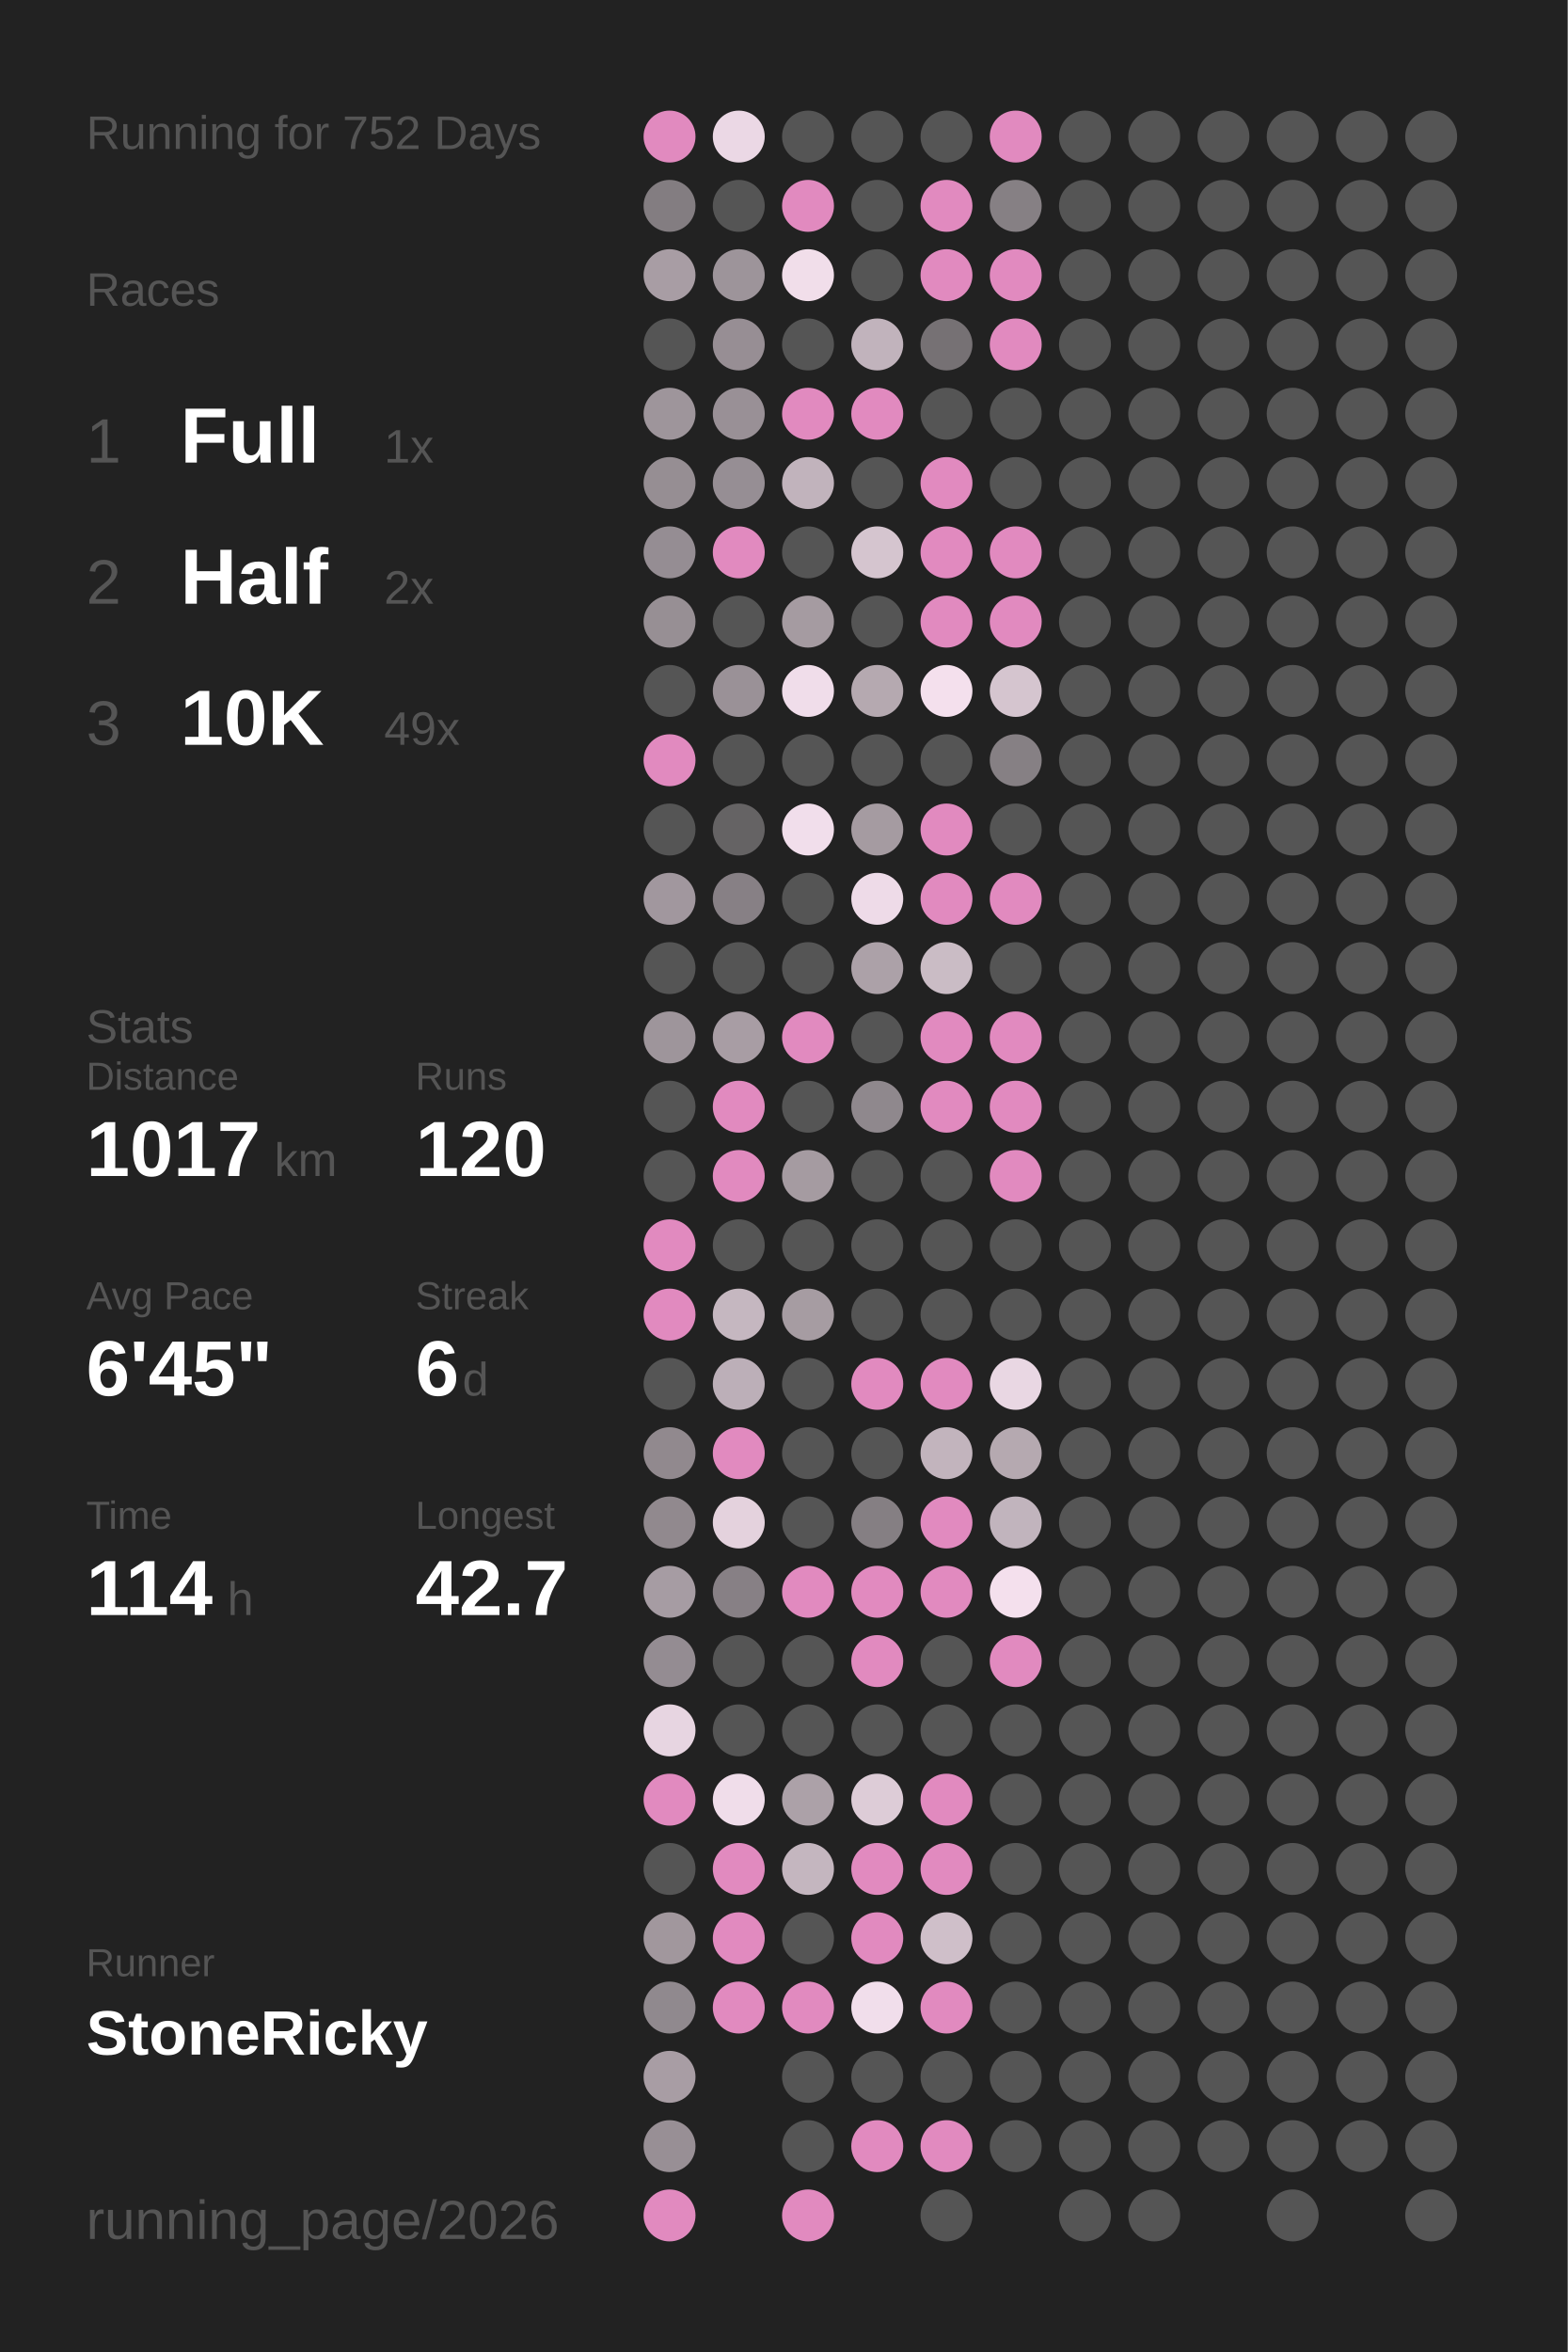
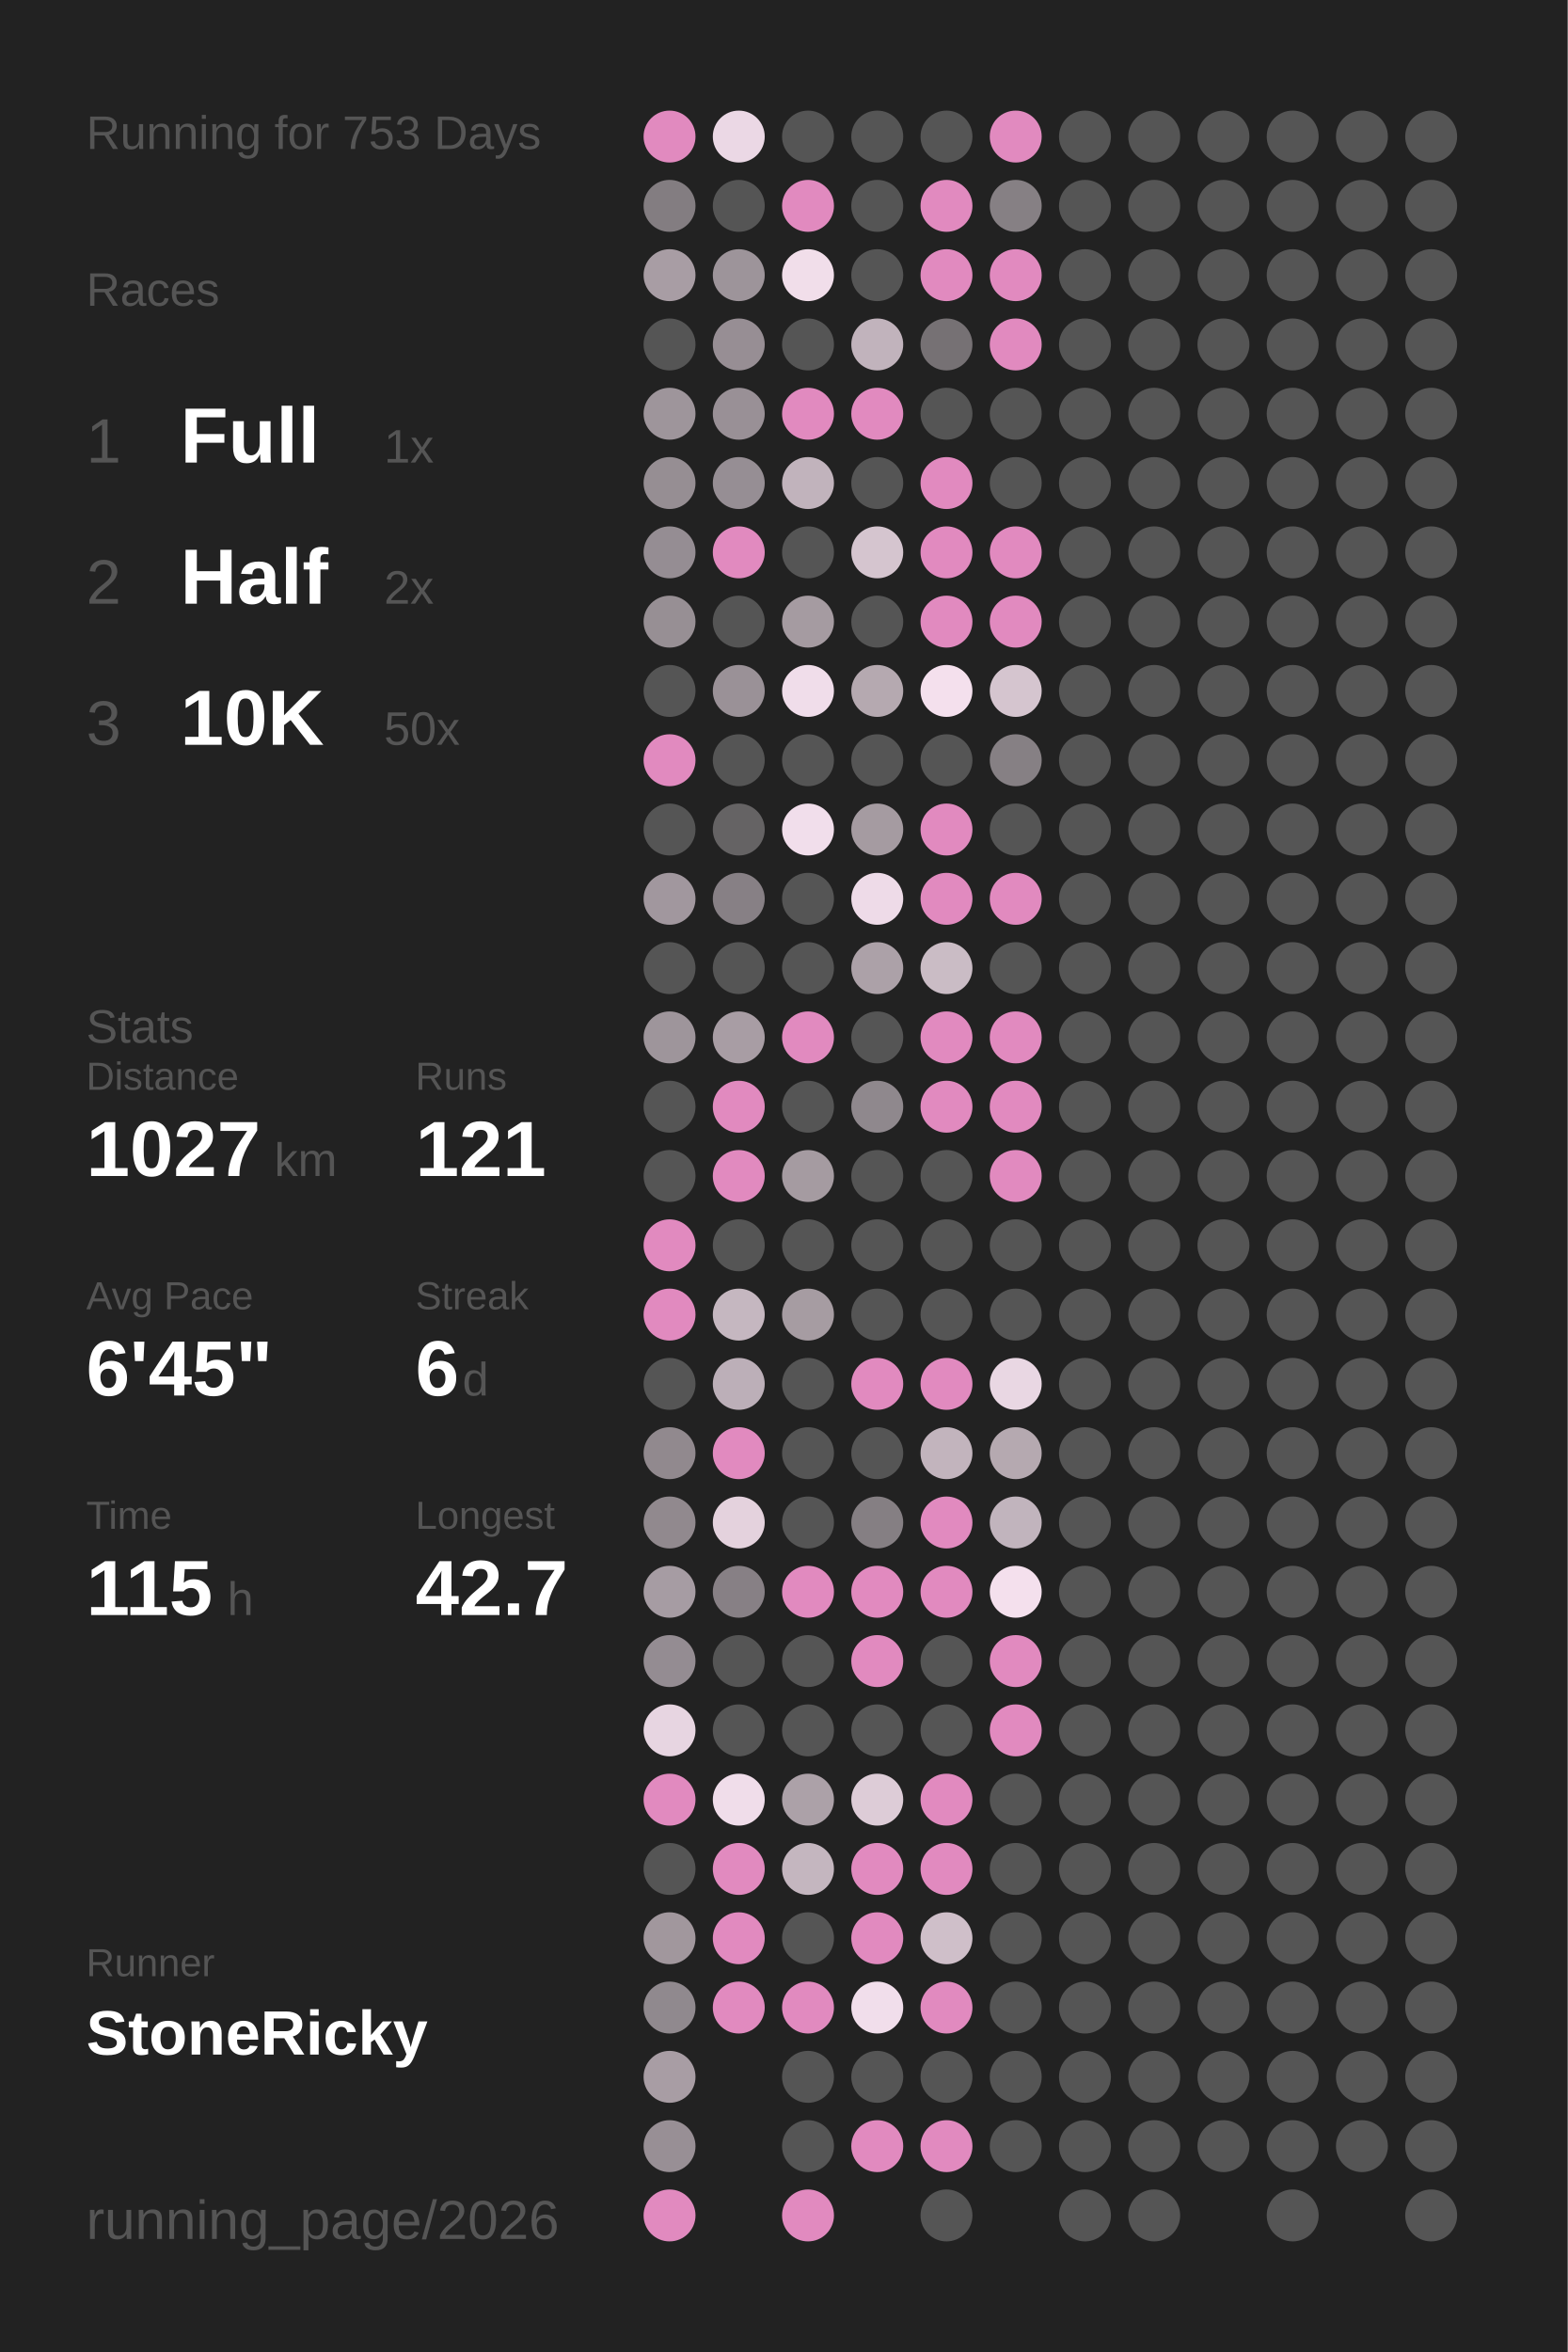
<svg xmlns="http://www.w3.org/2000/svg" baseProfile="full" height="300mm" version="1.1" viewBox="0,0,200,300" width="200mm">
  <defs />
  <rect fill="#222222" height="300" width="200" x="0" y="0" />
-   <text fill="#555555" style="font-size:6px; font-family:Arial;" x="11" y="19">Running for 752 Days</text>
+   <text fill="#555555" style="font-size:6px; font-family:Arial;" x="11" y="19">Running for 753 Days</text>
  <text fill="#555555" style="font-size:6px; font-family:Arial;" x="11" y="39">Races</text>
  <text fill="#555555" style="font-size:8px; font-family:Arial;" x="11" y="59">1</text>
  <text fill="#FFFFFF" style="font-size:10px; font-family:Arial; font-weight:bold;" x="23" y="59">Full</text>
  <text fill="#555555" style="font-size:6px; font-family:Arial;" x="49" y="59">1x</text>
  <text fill="#555555" style="font-size:8px; font-family:Arial;" x="11" y="77">2</text>
  <text fill="#FFFFFF" style="font-size:10px; font-family:Arial; font-weight:bold;" x="23" y="77">Half</text>
  <text fill="#555555" style="font-size:6px; font-family:Arial;" x="49" y="77">2x</text>
  <text fill="#555555" style="font-size:8px; font-family:Arial;" x="11" y="95">3</text>
  <text fill="#FFFFFF" style="font-size:10px; font-family:Arial; font-weight:bold;" x="23" y="95">10K</text>
-   <text fill="#555555" style="font-size:6px; font-family:Arial;" x="49" y="95">49x</text>
+   <text fill="#555555" style="font-size:6px; font-family:Arial;" x="49" y="95">50x</text>
  <text fill="#555555" style="font-size:6px; font-family:Arial;" x="11" y="133">Stats</text>
  <text fill="#555555" style="font-size:5px; font-family:Arial;" x="11" y="139">Distance</text>
-   <text fill="#FFFFFF" style="font-size:10px; font-family:Arial; font-weight:bold;" x="11" y="150">1017</text>
+   <text fill="#FFFFFF" style="font-size:10px; font-family:Arial; font-weight:bold;" x="11" y="150">1027</text>
  <text fill="#555555" style="font-size:6px; font-family:Arial;" x="35" y="150">km</text>
  <text fill="#555555" style="font-size:5px; font-family:Arial;" x="53" y="139">Runs</text>
-   <text fill="#FFFFFF" style="font-size:10px; font-family:Arial; font-weight:bold;" x="53" y="150">120</text>
+   <text fill="#FFFFFF" style="font-size:10px; font-family:Arial; font-weight:bold;" x="53" y="150">121</text>
  <text fill="#555555" style="font-size:5px; font-family:Arial;" x="11" y="167">Avg Pace</text>
  <text fill="#FFFFFF" style="font-size:10px; font-family:Arial; font-weight:bold;" x="11" y="178">6'45"</text>
  <text fill="#555555" style="font-size:5px; font-family:Arial;" x="53" y="167">Streak</text>
  <text fill="#FFFFFF" style="font-size:10px; font-family:Arial; font-weight:bold;" x="53" y="178">6</text>
  <text fill="#555555" style="font-size:6px; font-family:Arial;" x="59" y="178">d</text>
  <text fill="#555555" style="font-size:5px; font-family:Arial;" x="11" y="195">Time</text>
-   <text fill="#FFFFFF" style="font-size:10px; font-family:Arial; font-weight:bold;" x="11" y="206">114</text>
+   <text fill="#FFFFFF" style="font-size:10px; font-family:Arial; font-weight:bold;" x="11" y="206">115</text>
  <text fill="#555555" style="font-size:6px; font-family:Arial;" x="29" y="206">h</text>
  <text fill="#555555" style="font-size:5px; font-family:Arial;" x="53" y="195">Longest</text>
  <text fill="#FFFFFF" style="font-size:10px; font-family:Arial; font-weight:bold;" x="53" y="206">42.7</text>
  <text fill="#555555" style="font-size:5px; font-family:Arial;" x="11" y="252.065">Runner</text>
  <text fill="#FFFFFF" style="font-size:8px; font-family:Arial; font-weight:bold;" x="11" y="262.065">StoneRicky</text>
  <text fill="#555555" style="font-size:7px; font-family:Arial;" x="11" y="285.581">running_page/2026</text>
  <circle cx="85.417" cy="17.419" fill="#E18ABF" r="3.312" />
  <circle cx="85.417" cy="26.258" fill="#837d81" r="3.312" />
  <circle cx="85.417" cy="35.097" fill="#a89da4" r="3.312" />
  <circle cx="85.417" cy="43.935" fill="#555555" r="3.312" />
  <circle cx="85.417" cy="52.774" fill="#9e959b" r="3.312" />
  <circle cx="85.417" cy="61.613" fill="#968e93" r="3.312" />
  <circle cx="85.417" cy="70.452" fill="#958d93" r="3.312" />
  <circle cx="85.417" cy="79.29" fill="#978f94" r="3.312" />
  <circle cx="85.417" cy="88.129" fill="#555555" r="3.312" />
  <circle cx="85.417" cy="96.968" fill="#E18ABF" r="3.312" />
  <circle cx="85.417" cy="105.806" fill="#555555" r="3.312" />
  <circle cx="85.417" cy="114.645" fill="#a1979e" r="3.312" />
  <circle cx="85.417" cy="123.484" fill="#555555" r="3.312" />
  <circle cx="85.417" cy="132.323" fill="#9e959b" r="3.312" />
  <circle cx="85.417" cy="141.161" fill="#555555" r="3.312" />
  <circle cx="85.417" cy="150" fill="#555555" r="3.312" />
  <circle cx="85.417" cy="158.839" fill="#E18ABF" r="3.312" />
  <circle cx="85.417" cy="167.677" fill="#E18ABF" r="3.312" />
  <circle cx="85.417" cy="176.516" fill="#555555" r="3.312" />
  <circle cx="85.417" cy="185.355" fill="#91898e" r="3.312" />
  <circle cx="85.417" cy="194.194" fill="#91898e" r="3.312" />
  <circle cx="85.417" cy="203.032" fill="#a69ca3" r="3.312" />
  <circle cx="85.417" cy="211.871" fill="#948c92" r="3.312" />
  <circle cx="85.417" cy="220.71" fill="#e7d5e1" r="3.312" />
  <circle cx="85.417" cy="229.548" fill="#E18ABF" r="3.312" />
  <circle cx="85.417" cy="238.387" fill="#555555" r="3.312" />
  <circle cx="85.417" cy="247.226" fill="#a1979d" r="3.312" />
  <circle cx="85.417" cy="256.065" fill="#90898e" r="3.312" />
  <circle cx="85.417" cy="264.903" fill="#a89da4" r="3.312" />
  <circle cx="85.417" cy="273.742" fill="#988f95" r="3.312" />
  <circle cx="85.417" cy="282.581" fill="#E18ABF" r="3.312" />
  <circle cx="94.25" cy="17.419" fill="#ebd8e5" r="3.312" />
  <circle cx="94.25" cy="26.258" fill="#555555" r="3.312" />
  <circle cx="94.25" cy="35.097" fill="#9d949a" r="3.312" />
  <circle cx="94.25" cy="43.935" fill="#978e94" r="3.312" />
  <circle cx="94.25" cy="52.774" fill="#999096" r="3.312" />
  <circle cx="94.25" cy="61.613" fill="#968e94" r="3.312" />
  <circle cx="94.25" cy="70.452" fill="#E18ABF" r="3.312" />
  <circle cx="94.25" cy="79.29" fill="#555555" r="3.312" />
  <circle cx="94.25" cy="88.129" fill="#9a9197" r="3.312" />
  <circle cx="94.25" cy="96.968" fill="#555555" r="3.312" />
  <circle cx="94.25" cy="105.806" fill="#656364" r="3.312" />
  <circle cx="94.25" cy="114.645" fill="#878085" r="3.312" />
  <circle cx="94.25" cy="123.484" fill="#555555" r="3.312" />
  <circle cx="94.25" cy="132.323" fill="#a89da4" r="3.312" />
  <circle cx="94.25" cy="141.161" fill="#E18ABF" r="3.312" />
  <circle cx="94.25" cy="150" fill="#E18ABF" r="3.312" />
  <circle cx="94.25" cy="158.839" fill="#555555" r="3.312" />
  <circle cx="94.25" cy="167.677" fill="#c5b7c0" r="3.312" />
  <circle cx="94.25" cy="176.516" fill="#bcafb8" r="3.312" />
  <circle cx="94.25" cy="185.355" fill="#E18ABF" r="3.312" />
  <circle cx="94.25" cy="194.194" fill="#e4d2dd" r="3.312" />
  <circle cx="94.25" cy="203.032" fill="#878085" r="3.312" />
  <circle cx="94.25" cy="211.871" fill="#555555" r="3.312" />
  <circle cx="94.25" cy="220.71" fill="#555555" r="3.312" />
  <circle cx="94.25" cy="229.548" fill="#f0ddea" r="3.312" />
  <circle cx="94.25" cy="238.387" fill="#E18ABF" r="3.312" />
  <circle cx="94.25" cy="247.226" fill="#E18ABF" r="3.312" />
  <circle cx="94.25" cy="256.065" fill="#E18ABF" r="3.312" />
  <circle cx="103.083" cy="17.419" fill="#555555" r="3.312" />
  <circle cx="103.083" cy="26.258" fill="#E18ABF" r="3.312" />
  <circle cx="103.083" cy="35.097" fill="#f1deea" r="3.312" />
  <circle cx="103.083" cy="43.935" fill="#555555" r="3.312" />
  <circle cx="103.083" cy="52.774" fill="#E18ABF" r="3.312" />
  <circle cx="103.083" cy="61.613" fill="#c1b3bc" r="3.312" />
  <circle cx="103.083" cy="70.452" fill="#555555" r="3.312" />
  <circle cx="103.083" cy="79.29" fill="#a59ba1" r="3.312" />
  <circle cx="103.083" cy="88.129" fill="#f0ddea" r="3.312" />
  <circle cx="103.083" cy="96.968" fill="#555555" r="3.312" />
  <circle cx="103.083" cy="105.806" fill="#f1deeb" r="3.312" />
  <circle cx="103.083" cy="114.645" fill="#555555" r="3.312" />
  <circle cx="103.083" cy="123.484" fill="#555555" r="3.312" />
  <circle cx="103.083" cy="132.323" fill="#E18ABF" r="3.312" />
  <circle cx="103.083" cy="141.161" fill="#555555" r="3.312" />
  <circle cx="103.083" cy="150" fill="#a59ba1" r="3.312" />
  <circle cx="103.083" cy="158.839" fill="#555555" r="3.312" />
  <circle cx="103.083" cy="167.677" fill="#a69ca2" r="3.312" />
  <circle cx="103.083" cy="176.516" fill="#555555" r="3.312" />
  <circle cx="103.083" cy="185.355" fill="#555555" r="3.312" />
  <circle cx="103.083" cy="194.194" fill="#555555" r="3.312" />
  <circle cx="103.083" cy="203.032" fill="#E18ABF" r="3.312" />
  <circle cx="103.083" cy="211.871" fill="#555555" r="3.312" />
  <circle cx="103.083" cy="220.71" fill="#555555" r="3.312" />
  <circle cx="103.083" cy="229.548" fill="#aca1a8" r="3.312" />
  <circle cx="103.083" cy="238.387" fill="#c4b6bf" r="3.312" />
  <circle cx="103.083" cy="247.226" fill="#555555" r="3.312" />
  <circle cx="103.083" cy="256.065" fill="#E18ABF" r="3.312" />
  <circle cx="103.083" cy="264.903" fill="#555555" r="3.312" />
  <circle cx="103.083" cy="273.742" fill="#555555" r="3.312" />
  <circle cx="103.083" cy="282.581" fill="#E18ABF" r="3.312" />
  <circle cx="111.917" cy="17.419" fill="#555555" r="3.312" />
  <circle cx="111.917" cy="26.258" fill="#555555" r="3.312" />
  <circle cx="111.917" cy="35.097" fill="#555555" r="3.312" />
  <circle cx="111.917" cy="43.935" fill="#c1b3bc" r="3.312" />
  <circle cx="111.917" cy="52.774" fill="#E18ABF" r="3.312" />
  <circle cx="111.917" cy="61.613" fill="#555555" r="3.312" />
  <circle cx="111.917" cy="70.452" fill="#d5c5cf" r="3.312" />
  <circle cx="111.917" cy="79.29" fill="#555555" r="3.312" />
  <circle cx="111.917" cy="88.129" fill="#b5a9b0" r="3.312" />
  <circle cx="111.917" cy="96.968" fill="#555555" r="3.312" />
  <circle cx="111.917" cy="105.806" fill="#a59ba1" r="3.312" />
  <circle cx="111.917" cy="114.645" fill="#eedbe8" r="3.312" />
  <circle cx="111.917" cy="123.484" fill="#aca1a8" r="3.312" />
  <circle cx="111.917" cy="132.323" fill="#555555" r="3.312" />
  <circle cx="111.917" cy="141.161" fill="#8f888d" r="3.312" />
  <circle cx="111.917" cy="150" fill="#555555" r="3.312" />
  <circle cx="111.917" cy="158.839" fill="#555555" r="3.312" />
  <circle cx="111.917" cy="167.677" fill="#555555" r="3.312" />
  <circle cx="111.917" cy="176.516" fill="#E18ABF" r="3.312" />
  <circle cx="111.917" cy="185.355" fill="#555555" r="3.312" />
  <circle cx="111.917" cy="194.194" fill="#857f83" r="3.312" />
  <circle cx="111.917" cy="203.032" fill="#E18ABF" r="3.312" />
  <circle cx="111.917" cy="211.871" fill="#E18ABF" r="3.312" />
  <circle cx="111.917" cy="220.71" fill="#555555" r="3.312" />
  <circle cx="111.917" cy="229.548" fill="#ddccd7" r="3.312" />
  <circle cx="111.917" cy="238.387" fill="#E18ABF" r="3.312" />
  <circle cx="111.917" cy="247.226" fill="#E18ABF" r="3.312" />
  <circle cx="111.917" cy="256.065" fill="#f1deeb" r="3.312" />
  <circle cx="111.917" cy="264.903" fill="#555555" r="3.312" />
  <circle cx="111.917" cy="273.742" fill="#E18ABF" r="3.312" />
  <circle cx="120.75" cy="17.419" fill="#555555" r="3.312" />
  <circle cx="120.75" cy="26.258" fill="#E18ABF" r="3.312" />
  <circle cx="120.75" cy="35.097" fill="#E18ABF" r="3.312" />
  <circle cx="120.75" cy="43.935" fill="#767174" r="3.312" />
  <circle cx="120.75" cy="52.774" fill="#555555" r="3.312" />
  <circle cx="120.75" cy="61.613" fill="#E18ABF" r="3.312" />
  <circle cx="120.75" cy="70.452" fill="#E18ABF" r="3.312" />
  <circle cx="120.75" cy="79.29" fill="#E18ABF" r="3.312" />
  <circle cx="120.75" cy="88.129" fill="#f4e0ed" r="3.312" />
  <circle cx="120.75" cy="96.968" fill="#555555" r="3.312" />
  <circle cx="120.75" cy="105.806" fill="#E18ABF" r="3.312" />
  <circle cx="120.75" cy="114.645" fill="#E18ABF" r="3.312" />
  <circle cx="120.75" cy="123.484" fill="#cabcc5" r="3.312" />
  <circle cx="120.75" cy="132.323" fill="#E18ABF" r="3.312" />
  <circle cx="120.75" cy="141.161" fill="#E18ABF" r="3.312" />
  <circle cx="120.75" cy="150" fill="#555555" r="3.312" />
  <circle cx="120.75" cy="158.839" fill="#555555" r="3.312" />
  <circle cx="120.75" cy="167.677" fill="#555555" r="3.312" />
  <circle cx="120.75" cy="176.516" fill="#E18ABF" r="3.312" />
  <circle cx="120.75" cy="185.355" fill="#c2b4bd" r="3.312" />
  <circle cx="120.75" cy="194.194" fill="#E18ABF" r="3.312" />
  <circle cx="120.75" cy="203.032" fill="#E18ABF" r="3.312" />
  <circle cx="120.75" cy="211.871" fill="#555555" r="3.312" />
  <circle cx="120.75" cy="220.71" fill="#555555" r="3.312" />
  <circle cx="120.75" cy="229.548" fill="#E18ABF" r="3.312" />
  <circle cx="120.75" cy="238.387" fill="#E18ABF" r="3.312" />
  <circle cx="120.75" cy="247.226" fill="#cfbfc9" r="3.312" />
  <circle cx="120.75" cy="256.065" fill="#E18ABF" r="3.312" />
  <circle cx="120.75" cy="264.903" fill="#555555" r="3.312" />
  <circle cx="120.75" cy="273.742" fill="#E18ABF" r="3.312" />
  <circle cx="120.75" cy="282.581" fill="#555555" r="3.312" />
  <circle cx="129.583" cy="17.419" fill="#E18ABF" r="3.312" />
  <circle cx="129.583" cy="26.258" fill="#868084" r="3.312" />
  <circle cx="129.583" cy="35.097" fill="#E18ABF" r="3.312" />
  <circle cx="129.583" cy="43.935" fill="#E18ABF" r="3.312" />
  <circle cx="129.583" cy="52.774" fill="#555555" r="3.312" />
  <circle cx="129.583" cy="61.613" fill="#555555" r="3.312" />
  <circle cx="129.583" cy="70.452" fill="#E18ABF" r="3.312" />
  <circle cx="129.583" cy="79.29" fill="#E18ABF" r="3.312" />
  <circle cx="129.583" cy="88.129" fill="#d5c5cf" r="3.312" />
  <circle cx="129.583" cy="96.968" fill="#868084" r="3.312" />
  <circle cx="129.583" cy="105.806" fill="#555555" r="3.312" />
  <circle cx="129.583" cy="114.645" fill="#E18ABF" r="3.312" />
  <circle cx="129.583" cy="123.484" fill="#555555" r="3.312" />
  <circle cx="129.583" cy="132.323" fill="#E18ABF" r="3.312" />
  <circle cx="129.583" cy="141.161" fill="#E18ABF" r="3.312" />
  <circle cx="129.583" cy="150" fill="#E18ABF" r="3.312" />
  <circle cx="129.583" cy="158.839" fill="#555555" r="3.312" />
  <circle cx="129.583" cy="167.677" fill="#555555" r="3.312" />
  <circle cx="129.583" cy="176.516" fill="#e9d7e3" r="3.312" />
  <circle cx="129.583" cy="185.355" fill="#b5a9b0" r="3.312" />
  <circle cx="129.583" cy="194.194" fill="#c1b4bd" r="3.312" />
  <circle cx="129.583" cy="203.032" fill="#f4e0ed" r="3.312" />
  <circle cx="129.583" cy="211.871" fill="#E18ABF" r="3.312" />
-   <circle cx="129.583" cy="220.71" fill="#555555" r="3.312" />
+   <circle cx="129.583" cy="220.71" fill="#E18ABF" r="3.312" />
  <circle cx="129.583" cy="229.548" fill="#555555" r="3.312" />
  <circle cx="129.583" cy="238.387" fill="#555555" r="3.312" />
  <circle cx="129.583" cy="247.226" fill="#555555" r="3.312" />
  <circle cx="129.583" cy="256.065" fill="#555555" r="3.312" />
  <circle cx="129.583" cy="264.903" fill="#555555" r="3.312" />
  <circle cx="129.583" cy="273.742" fill="#555555" r="3.312" />
  <circle cx="138.417" cy="17.419" fill="#555555" r="3.312" />
  <circle cx="138.417" cy="26.258" fill="#555555" r="3.312" />
  <circle cx="138.417" cy="35.097" fill="#555555" r="3.312" />
  <circle cx="138.417" cy="43.935" fill="#555555" r="3.312" />
  <circle cx="138.417" cy="52.774" fill="#555555" r="3.312" />
  <circle cx="138.417" cy="61.613" fill="#555555" r="3.312" />
  <circle cx="138.417" cy="70.452" fill="#555555" r="3.312" />
  <circle cx="138.417" cy="79.29" fill="#555555" r="3.312" />
  <circle cx="138.417" cy="88.129" fill="#555555" r="3.312" />
  <circle cx="138.417" cy="96.968" fill="#555555" r="3.312" />
  <circle cx="138.417" cy="105.806" fill="#555555" r="3.312" />
  <circle cx="138.417" cy="114.645" fill="#555555" r="3.312" />
  <circle cx="138.417" cy="123.484" fill="#555555" r="3.312" />
  <circle cx="138.417" cy="132.323" fill="#555555" r="3.312" />
  <circle cx="138.417" cy="141.161" fill="#555555" r="3.312" />
  <circle cx="138.417" cy="150" fill="#555555" r="3.312" />
  <circle cx="138.417" cy="158.839" fill="#555555" r="3.312" />
  <circle cx="138.417" cy="167.677" fill="#555555" r="3.312" />
  <circle cx="138.417" cy="176.516" fill="#555555" r="3.312" />
  <circle cx="138.417" cy="185.355" fill="#555555" r="3.312" />
  <circle cx="138.417" cy="194.194" fill="#555555" r="3.312" />
  <circle cx="138.417" cy="203.032" fill="#555555" r="3.312" />
  <circle cx="138.417" cy="211.871" fill="#555555" r="3.312" />
  <circle cx="138.417" cy="220.71" fill="#555555" r="3.312" />
  <circle cx="138.417" cy="229.548" fill="#555555" r="3.312" />
  <circle cx="138.417" cy="238.387" fill="#555555" r="3.312" />
  <circle cx="138.417" cy="247.226" fill="#555555" r="3.312" />
  <circle cx="138.417" cy="256.065" fill="#555555" r="3.312" />
  <circle cx="138.417" cy="264.903" fill="#555555" r="3.312" />
  <circle cx="138.417" cy="273.742" fill="#555555" r="3.312" />
  <circle cx="138.417" cy="282.581" fill="#555555" r="3.312" />
  <circle cx="147.25" cy="17.419" fill="#555555" r="3.312" />
  <circle cx="147.25" cy="26.258" fill="#555555" r="3.312" />
  <circle cx="147.25" cy="35.097" fill="#555555" r="3.312" />
  <circle cx="147.25" cy="43.935" fill="#555555" r="3.312" />
  <circle cx="147.25" cy="52.774" fill="#555555" r="3.312" />
  <circle cx="147.25" cy="61.613" fill="#555555" r="3.312" />
  <circle cx="147.25" cy="70.452" fill="#555555" r="3.312" />
  <circle cx="147.25" cy="79.29" fill="#555555" r="3.312" />
  <circle cx="147.25" cy="88.129" fill="#555555" r="3.312" />
  <circle cx="147.25" cy="96.968" fill="#555555" r="3.312" />
  <circle cx="147.25" cy="105.806" fill="#555555" r="3.312" />
  <circle cx="147.25" cy="114.645" fill="#555555" r="3.312" />
  <circle cx="147.25" cy="123.484" fill="#555555" r="3.312" />
  <circle cx="147.25" cy="132.323" fill="#555555" r="3.312" />
  <circle cx="147.25" cy="141.161" fill="#555555" r="3.312" />
  <circle cx="147.25" cy="150" fill="#555555" r="3.312" />
  <circle cx="147.25" cy="158.839" fill="#555555" r="3.312" />
  <circle cx="147.25" cy="167.677" fill="#555555" r="3.312" />
  <circle cx="147.25" cy="176.516" fill="#555555" r="3.312" />
  <circle cx="147.25" cy="185.355" fill="#555555" r="3.312" />
  <circle cx="147.25" cy="194.194" fill="#555555" r="3.312" />
  <circle cx="147.25" cy="203.032" fill="#555555" r="3.312" />
  <circle cx="147.25" cy="211.871" fill="#555555" r="3.312" />
  <circle cx="147.25" cy="220.71" fill="#555555" r="3.312" />
  <circle cx="147.25" cy="229.548" fill="#555555" r="3.312" />
  <circle cx="147.25" cy="238.387" fill="#555555" r="3.312" />
  <circle cx="147.25" cy="247.226" fill="#555555" r="3.312" />
  <circle cx="147.25" cy="256.065" fill="#555555" r="3.312" />
  <circle cx="147.25" cy="264.903" fill="#555555" r="3.312" />
  <circle cx="147.25" cy="273.742" fill="#555555" r="3.312" />
  <circle cx="147.25" cy="282.581" fill="#555555" r="3.312" />
  <circle cx="156.083" cy="17.419" fill="#555555" r="3.312" />
  <circle cx="156.083" cy="26.258" fill="#555555" r="3.312" />
  <circle cx="156.083" cy="35.097" fill="#555555" r="3.312" />
  <circle cx="156.083" cy="43.935" fill="#555555" r="3.312" />
  <circle cx="156.083" cy="52.774" fill="#555555" r="3.312" />
  <circle cx="156.083" cy="61.613" fill="#555555" r="3.312" />
  <circle cx="156.083" cy="70.452" fill="#555555" r="3.312" />
  <circle cx="156.083" cy="79.29" fill="#555555" r="3.312" />
  <circle cx="156.083" cy="88.129" fill="#555555" r="3.312" />
  <circle cx="156.083" cy="96.968" fill="#555555" r="3.312" />
  <circle cx="156.083" cy="105.806" fill="#555555" r="3.312" />
  <circle cx="156.083" cy="114.645" fill="#555555" r="3.312" />
  <circle cx="156.083" cy="123.484" fill="#555555" r="3.312" />
  <circle cx="156.083" cy="132.323" fill="#555555" r="3.312" />
  <circle cx="156.083" cy="141.161" fill="#555555" r="3.312" />
  <circle cx="156.083" cy="150" fill="#555555" r="3.312" />
  <circle cx="156.083" cy="158.839" fill="#555555" r="3.312" />
  <circle cx="156.083" cy="167.677" fill="#555555" r="3.312" />
  <circle cx="156.083" cy="176.516" fill="#555555" r="3.312" />
  <circle cx="156.083" cy="185.355" fill="#555555" r="3.312" />
  <circle cx="156.083" cy="194.194" fill="#555555" r="3.312" />
  <circle cx="156.083" cy="203.032" fill="#555555" r="3.312" />
  <circle cx="156.083" cy="211.871" fill="#555555" r="3.312" />
  <circle cx="156.083" cy="220.71" fill="#555555" r="3.312" />
  <circle cx="156.083" cy="229.548" fill="#555555" r="3.312" />
  <circle cx="156.083" cy="238.387" fill="#555555" r="3.312" />
  <circle cx="156.083" cy="247.226" fill="#555555" r="3.312" />
  <circle cx="156.083" cy="256.065" fill="#555555" r="3.312" />
  <circle cx="156.083" cy="264.903" fill="#555555" r="3.312" />
  <circle cx="156.083" cy="273.742" fill="#555555" r="3.312" />
  <circle cx="164.917" cy="17.419" fill="#555555" r="3.312" />
  <circle cx="164.917" cy="26.258" fill="#555555" r="3.312" />
  <circle cx="164.917" cy="35.097" fill="#555555" r="3.312" />
  <circle cx="164.917" cy="43.935" fill="#555555" r="3.312" />
  <circle cx="164.917" cy="52.774" fill="#555555" r="3.312" />
  <circle cx="164.917" cy="61.613" fill="#555555" r="3.312" />
  <circle cx="164.917" cy="70.452" fill="#555555" r="3.312" />
  <circle cx="164.917" cy="79.29" fill="#555555" r="3.312" />
  <circle cx="164.917" cy="88.129" fill="#555555" r="3.312" />
  <circle cx="164.917" cy="96.968" fill="#555555" r="3.312" />
  <circle cx="164.917" cy="105.806" fill="#555555" r="3.312" />
  <circle cx="164.917" cy="114.645" fill="#555555" r="3.312" />
  <circle cx="164.917" cy="123.484" fill="#555555" r="3.312" />
  <circle cx="164.917" cy="132.323" fill="#555555" r="3.312" />
  <circle cx="164.917" cy="141.161" fill="#555555" r="3.312" />
  <circle cx="164.917" cy="150" fill="#555555" r="3.312" />
  <circle cx="164.917" cy="158.839" fill="#555555" r="3.312" />
  <circle cx="164.917" cy="167.677" fill="#555555" r="3.312" />
  <circle cx="164.917" cy="176.516" fill="#555555" r="3.312" />
  <circle cx="164.917" cy="185.355" fill="#555555" r="3.312" />
  <circle cx="164.917" cy="194.194" fill="#555555" r="3.312" />
  <circle cx="164.917" cy="203.032" fill="#555555" r="3.312" />
  <circle cx="164.917" cy="211.871" fill="#555555" r="3.312" />
  <circle cx="164.917" cy="220.71" fill="#555555" r="3.312" />
  <circle cx="164.917" cy="229.548" fill="#555555" r="3.312" />
  <circle cx="164.917" cy="238.387" fill="#555555" r="3.312" />
  <circle cx="164.917" cy="247.226" fill="#555555" r="3.312" />
  <circle cx="164.917" cy="256.065" fill="#555555" r="3.312" />
  <circle cx="164.917" cy="264.903" fill="#555555" r="3.312" />
  <circle cx="164.917" cy="273.742" fill="#555555" r="3.312" />
  <circle cx="164.917" cy="282.581" fill="#555555" r="3.312" />
  <circle cx="173.75" cy="17.419" fill="#555555" r="3.312" />
  <circle cx="173.75" cy="26.258" fill="#555555" r="3.312" />
  <circle cx="173.75" cy="35.097" fill="#555555" r="3.312" />
  <circle cx="173.75" cy="43.935" fill="#555555" r="3.312" />
  <circle cx="173.75" cy="52.774" fill="#555555" r="3.312" />
  <circle cx="173.75" cy="61.613" fill="#555555" r="3.312" />
  <circle cx="173.75" cy="70.452" fill="#555555" r="3.312" />
  <circle cx="173.75" cy="79.29" fill="#555555" r="3.312" />
  <circle cx="173.75" cy="88.129" fill="#555555" r="3.312" />
  <circle cx="173.75" cy="96.968" fill="#555555" r="3.312" />
  <circle cx="173.75" cy="105.806" fill="#555555" r="3.312" />
  <circle cx="173.75" cy="114.645" fill="#555555" r="3.312" />
  <circle cx="173.75" cy="123.484" fill="#555555" r="3.312" />
  <circle cx="173.75" cy="132.323" fill="#555555" r="3.312" />
  <circle cx="173.75" cy="141.161" fill="#555555" r="3.312" />
  <circle cx="173.75" cy="150" fill="#555555" r="3.312" />
  <circle cx="173.75" cy="158.839" fill="#555555" r="3.312" />
  <circle cx="173.75" cy="167.677" fill="#555555" r="3.312" />
  <circle cx="173.75" cy="176.516" fill="#555555" r="3.312" />
  <circle cx="173.75" cy="185.355" fill="#555555" r="3.312" />
  <circle cx="173.75" cy="194.194" fill="#555555" r="3.312" />
  <circle cx="173.75" cy="203.032" fill="#555555" r="3.312" />
  <circle cx="173.75" cy="211.871" fill="#555555" r="3.312" />
  <circle cx="173.75" cy="220.71" fill="#555555" r="3.312" />
  <circle cx="173.75" cy="229.548" fill="#555555" r="3.312" />
  <circle cx="173.75" cy="238.387" fill="#555555" r="3.312" />
  <circle cx="173.75" cy="247.226" fill="#555555" r="3.312" />
  <circle cx="173.75" cy="256.065" fill="#555555" r="3.312" />
  <circle cx="173.75" cy="264.903" fill="#555555" r="3.312" />
  <circle cx="173.75" cy="273.742" fill="#555555" r="3.312" />
  <circle cx="182.583" cy="17.419" fill="#555555" r="3.312" />
  <circle cx="182.583" cy="26.258" fill="#555555" r="3.312" />
  <circle cx="182.583" cy="35.097" fill="#555555" r="3.312" />
  <circle cx="182.583" cy="43.935" fill="#555555" r="3.312" />
  <circle cx="182.583" cy="52.774" fill="#555555" r="3.312" />
  <circle cx="182.583" cy="61.613" fill="#555555" r="3.312" />
  <circle cx="182.583" cy="70.452" fill="#555555" r="3.312" />
  <circle cx="182.583" cy="79.29" fill="#555555" r="3.312" />
  <circle cx="182.583" cy="88.129" fill="#555555" r="3.312" />
  <circle cx="182.583" cy="96.968" fill="#555555" r="3.312" />
  <circle cx="182.583" cy="105.806" fill="#555555" r="3.312" />
  <circle cx="182.583" cy="114.645" fill="#555555" r="3.312" />
  <circle cx="182.583" cy="123.484" fill="#555555" r="3.312" />
  <circle cx="182.583" cy="132.323" fill="#555555" r="3.312" />
  <circle cx="182.583" cy="141.161" fill="#555555" r="3.312" />
  <circle cx="182.583" cy="150" fill="#555555" r="3.312" />
  <circle cx="182.583" cy="158.839" fill="#555555" r="3.312" />
  <circle cx="182.583" cy="167.677" fill="#555555" r="3.312" />
  <circle cx="182.583" cy="176.516" fill="#555555" r="3.312" />
  <circle cx="182.583" cy="185.355" fill="#555555" r="3.312" />
  <circle cx="182.583" cy="194.194" fill="#555555" r="3.312" />
  <circle cx="182.583" cy="203.032" fill="#555555" r="3.312" />
  <circle cx="182.583" cy="211.871" fill="#555555" r="3.312" />
  <circle cx="182.583" cy="220.71" fill="#555555" r="3.312" />
  <circle cx="182.583" cy="229.548" fill="#555555" r="3.312" />
  <circle cx="182.583" cy="238.387" fill="#555555" r="3.312" />
  <circle cx="182.583" cy="247.226" fill="#555555" r="3.312" />
  <circle cx="182.583" cy="256.065" fill="#555555" r="3.312" />
  <circle cx="182.583" cy="264.903" fill="#555555" r="3.312" />
  <circle cx="182.583" cy="273.742" fill="#555555" r="3.312" />
  <circle cx="182.583" cy="282.581" fill="#555555" r="3.312" />
</svg>
